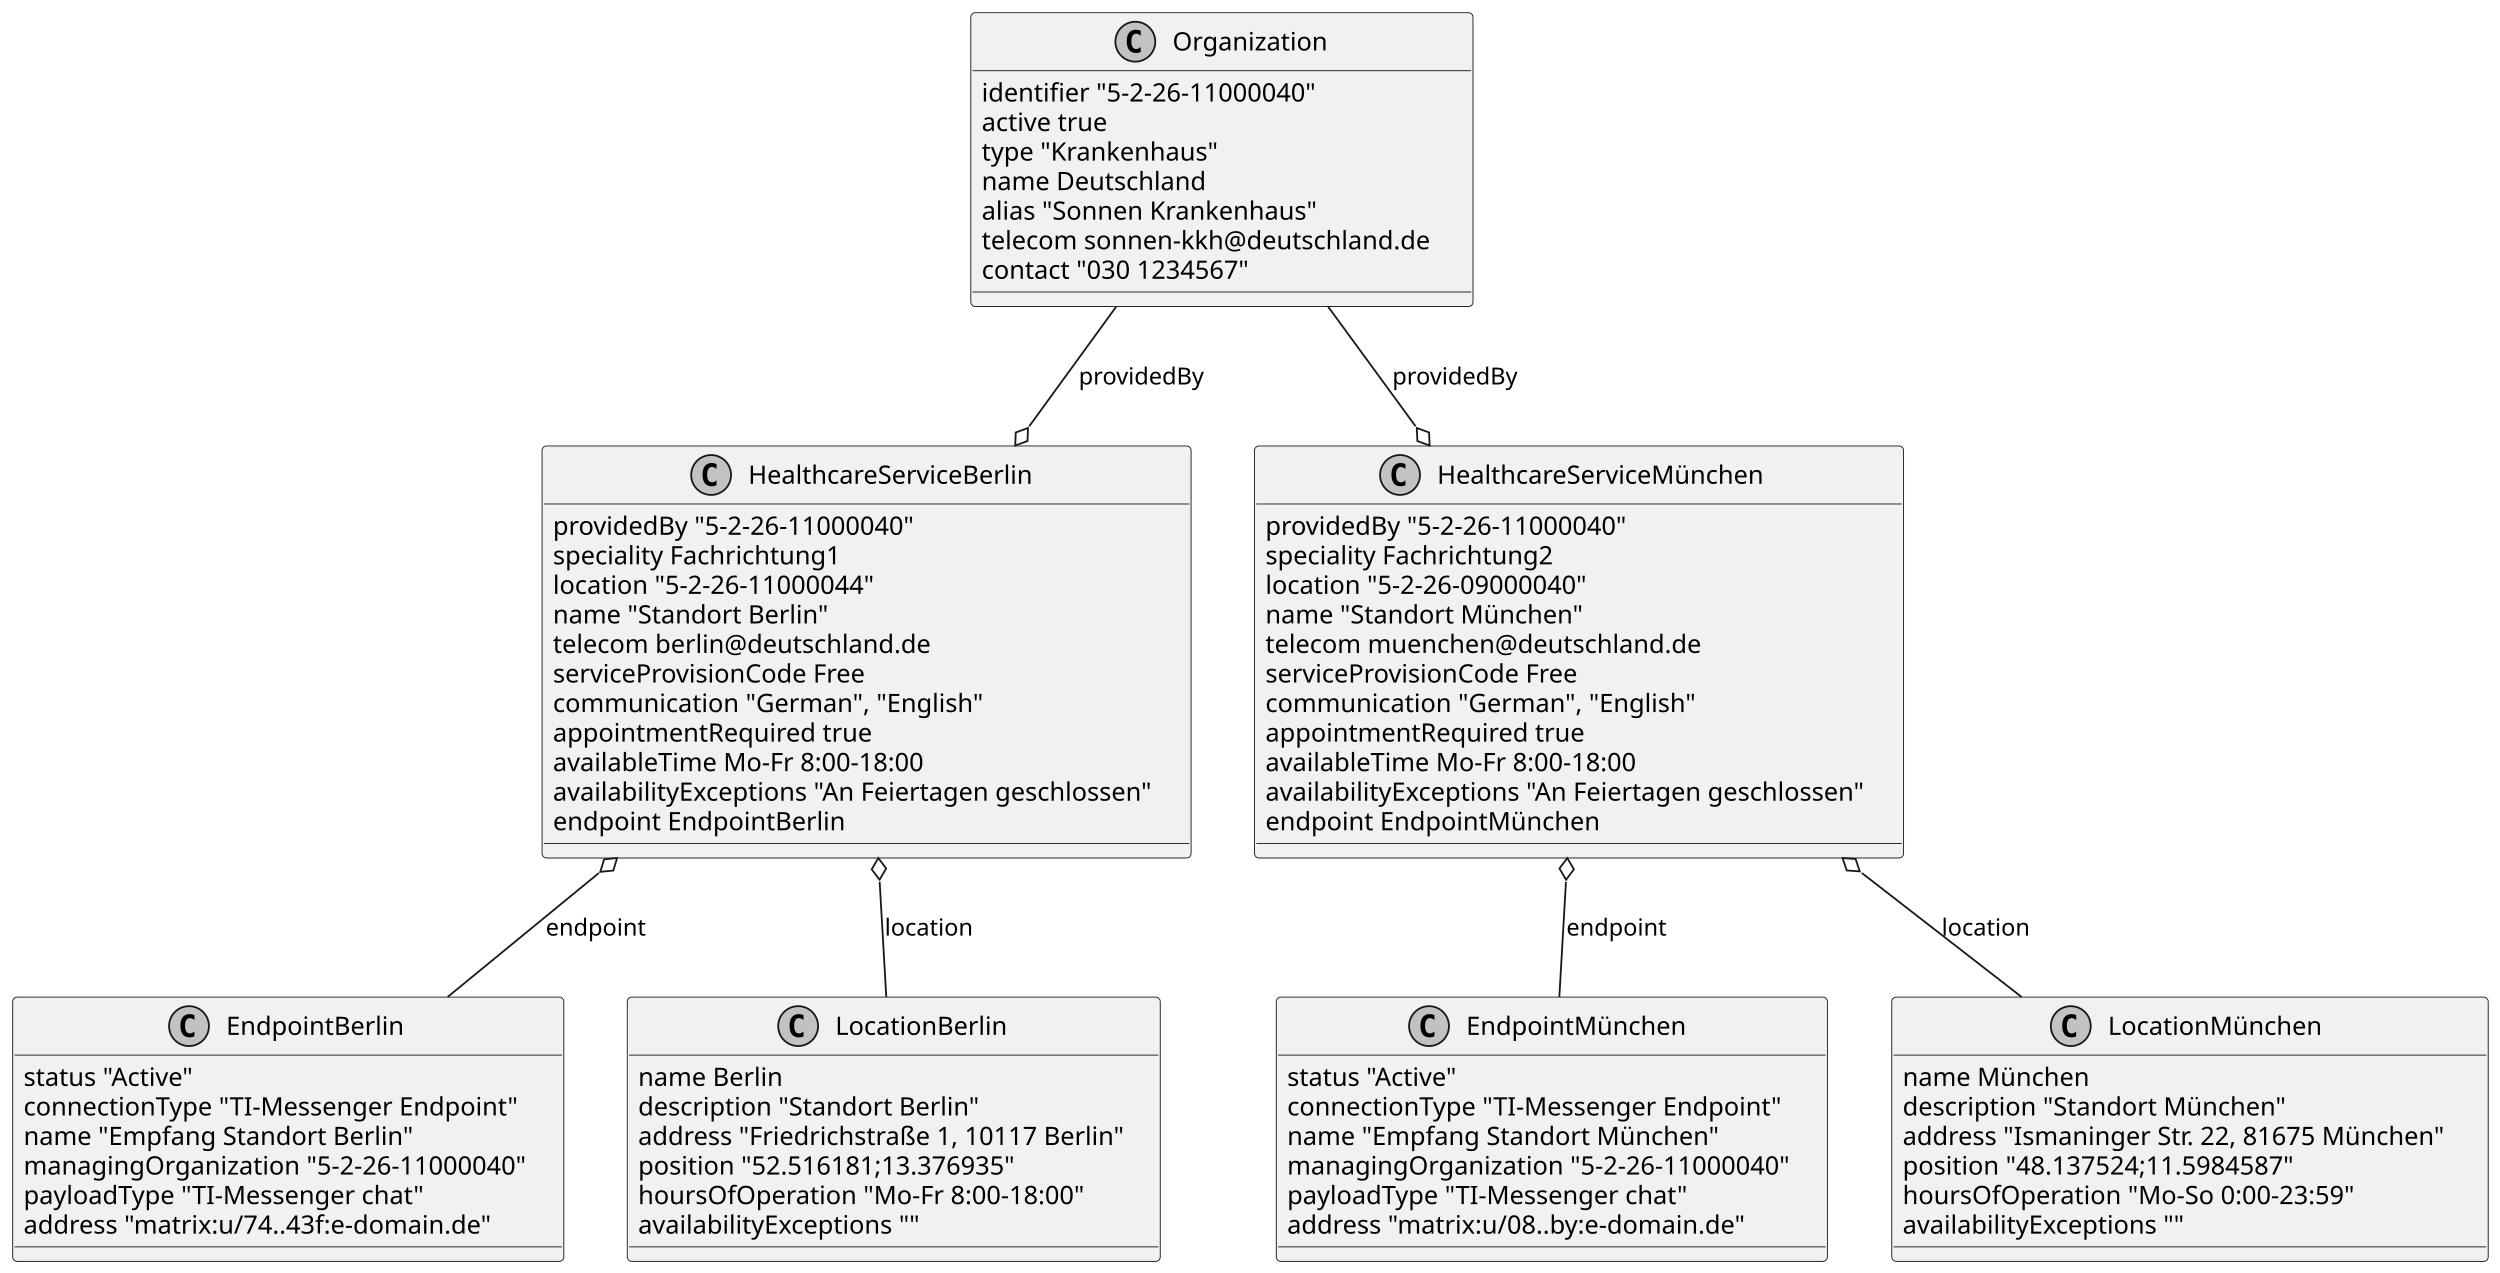
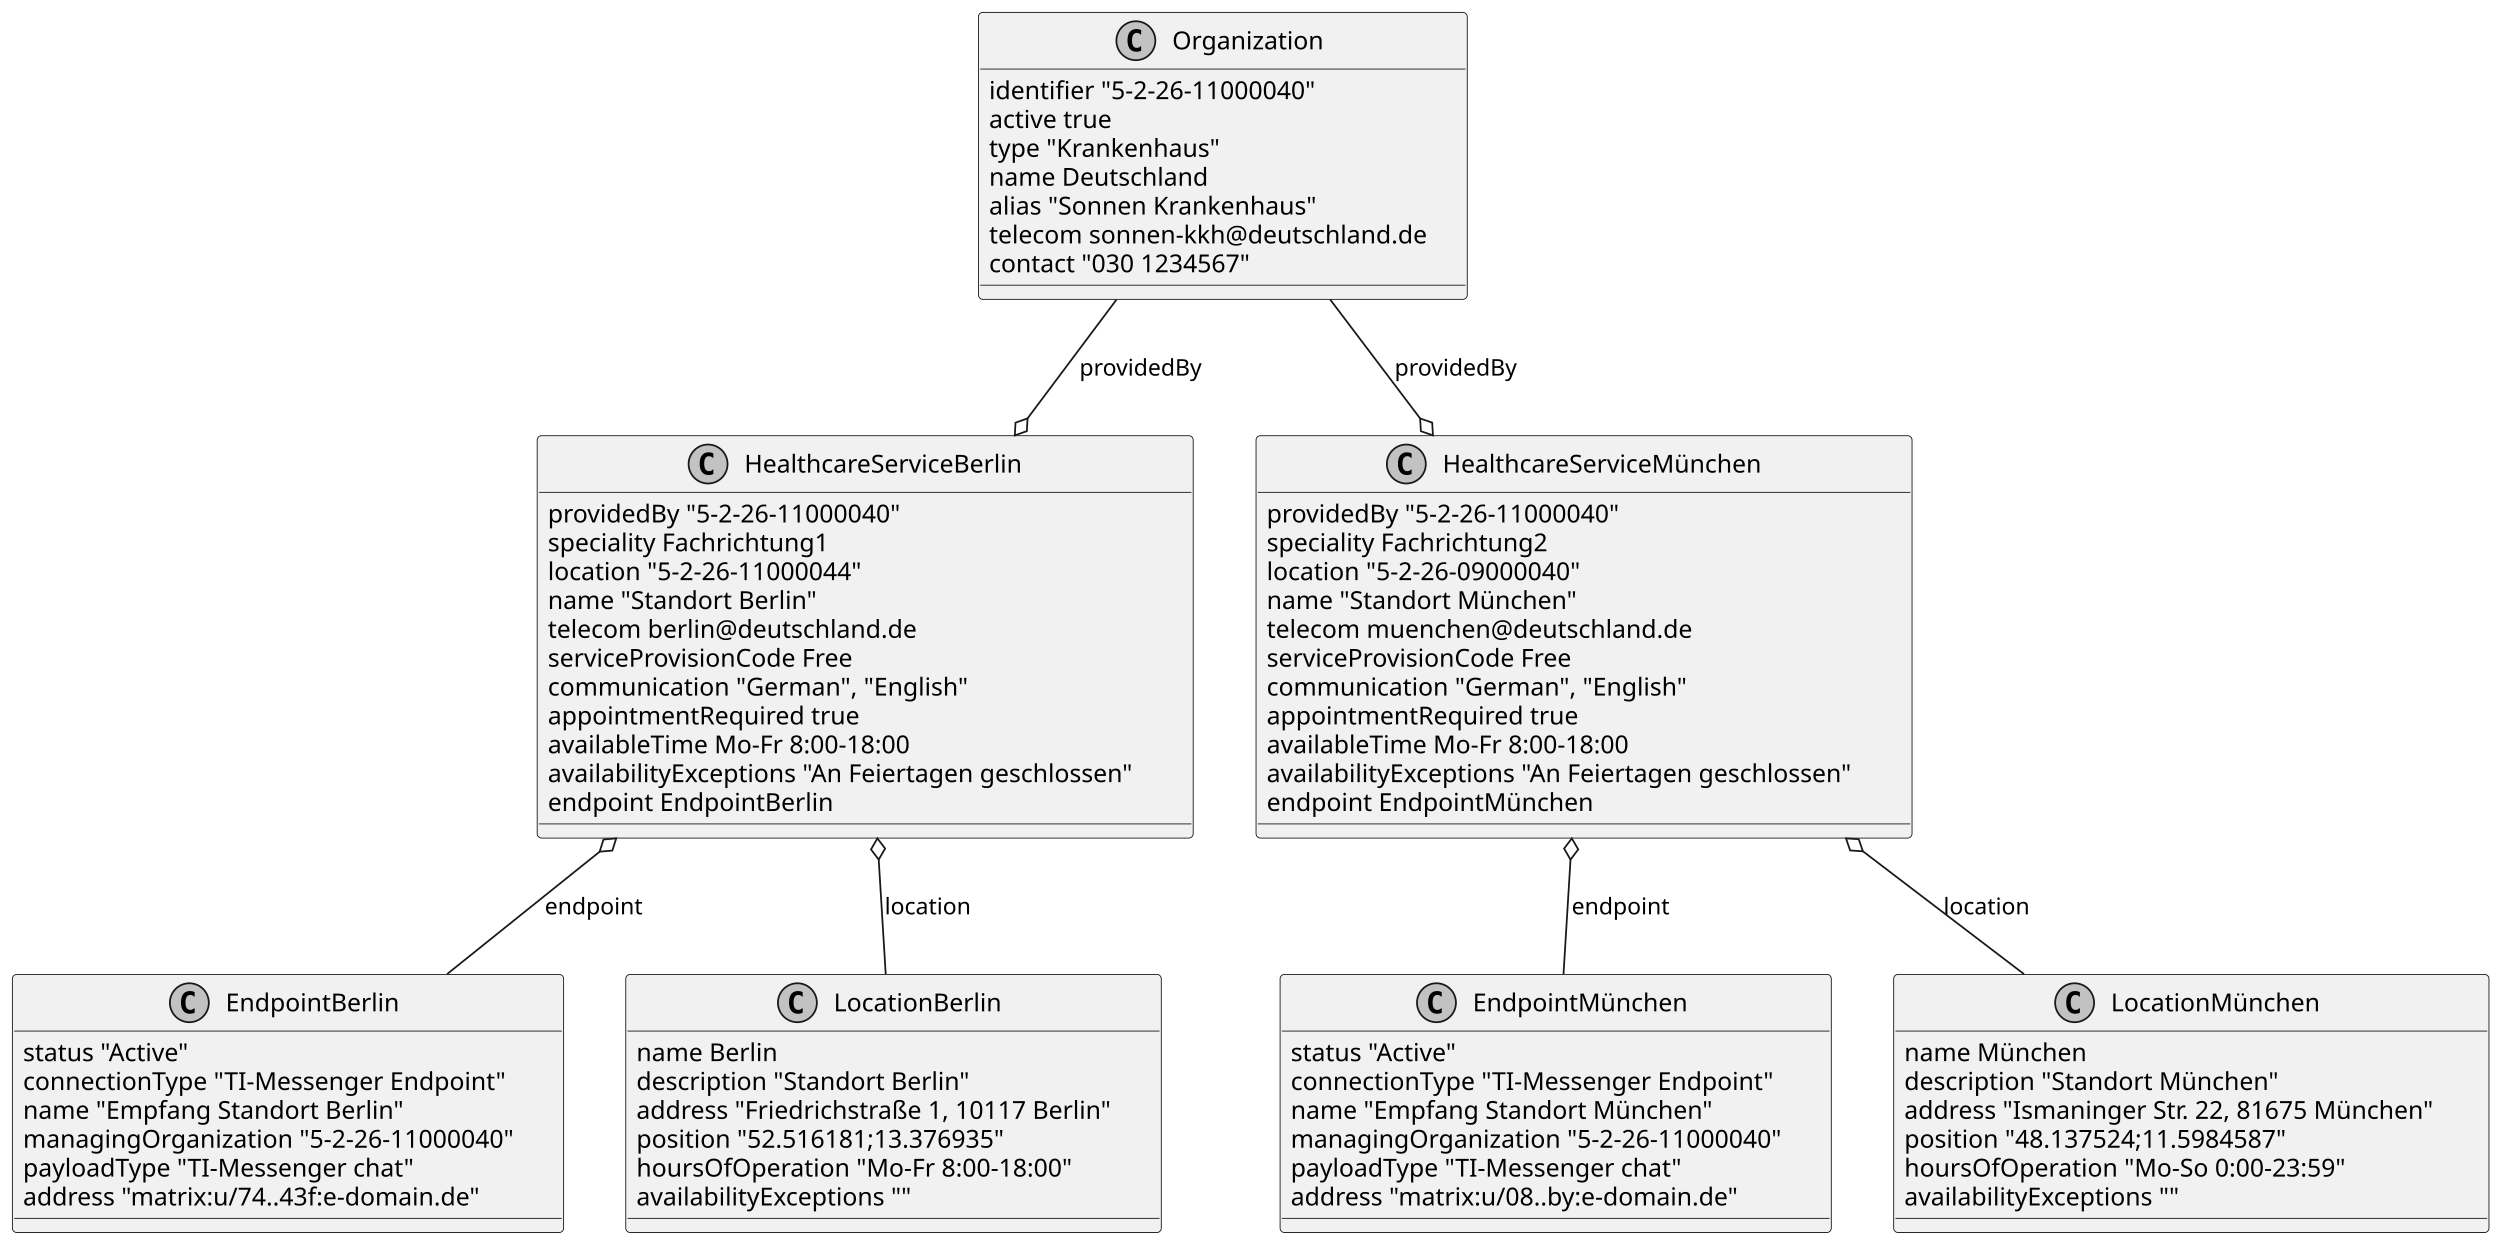
- <svg xmlns="http://www.w3.org/2000/svg" contentStyleType="text/css" height="702px" preserveAspectRatio="none" style="width:1379px;height:702px;background:#FFFFFF;" version="1.1" viewBox="0 0 1379 702" width="1379px" zoomAndPan="magnify">
+ <svg xmlns="http://www.w3.org/2000/svg" contentStyleType="text/css" height="703px" preserveAspectRatio="none" style="width:1412px;height:703px;background:#FFFFFF;" version="1.1" viewBox="0 0 1412 703" width="1412px" zoomAndPan="magnify">
  <defs />
  <g>
    <g id="elem_HealthcareServiceBerlin">
-       <rect codeLine="2" fill="#F1F1F1" height="227.266" id="HealthcareServiceBerlin" rx="2.5" ry="2.5" style="stroke:#181818;stroke-width:0.5;" width="358" x="299" y="246" />
-       <ellipse cx="392.25" cy="262" fill="#C2C2C2" rx="11" ry="11" style="stroke:#181818;stroke-width:1.0;" />
-       <path d="M395.219,267.641 Q394.641,267.938 394,268.078 Q393.359,268.234 392.656,268.234 Q390.156,268.234 388.828,266.594 Q387.516,264.938 387.516,261.812 Q387.516,258.688 388.828,257.031 Q390.156,255.375 392.656,255.375 Q393.359,255.375 394,255.531 Q394.656,255.688 395.219,255.984 L395.219,258.703 Q394.594,258.125 394,257.859 Q393.406,257.578 392.781,257.578 Q391.438,257.578 390.75,258.656 Q390.062,259.719 390.062,261.812 Q390.062,263.906 390.75,264.984 Q391.438,266.047 392.781,266.047 Q393.406,266.047 394,265.781 Q394.594,265.5 395.219,264.922 L395.219,267.641 Z " fill="#000000" />
-       <text fill="#000000" font-family="sans-serif" font-size="14" lengthAdjust="spacing" textLength="163" x="412.75" y="266.847">HealthcareServiceBerlin</text>
-       <line style="stroke:#181818;stroke-width:0.5;" x1="300" x2="656" y1="278" y2="278" />
-       <text fill="#000000" font-family="sans-serif" font-size="14" lengthAdjust="spacing" textLength="214" x="305" y="294.995">providedBy "5-2-26-11000040"</text>
-       <text fill="#000000" font-family="sans-serif" font-size="14" lengthAdjust="spacing" textLength="166" x="305" y="311.292">speciality Fachrichtung1</text>
-       <text fill="#000000" font-family="sans-serif" font-size="14" lengthAdjust="spacing" textLength="191" x="305" y="327.589">location "5-2-26-11000044"</text>
-       <text fill="#000000" font-family="sans-serif" font-size="14" lengthAdjust="spacing" textLength="155" x="305" y="343.886">name "Standort Berlin"</text>
-       <text fill="#000000" font-family="sans-serif" font-size="14" lengthAdjust="spacing" textLength="220" x="305" y="360.183">telecom berlin@deutschland.de</text>
-       <text fill="#000000" font-family="sans-serif" font-size="14" lengthAdjust="spacing" textLength="183" x="305" y="376.479">serviceProvisionCode Free</text>
-       <text fill="#000000" font-family="sans-serif" font-size="14" lengthAdjust="spacing" textLength="243" x="305" y="392.776">communication "German", "English"</text>
-       <text fill="#000000" font-family="sans-serif" font-size="14" lengthAdjust="spacing" textLength="183" x="305" y="409.073">appointmentRequired true</text>
-       <text fill="#000000" font-family="sans-serif" font-size="14" lengthAdjust="spacing" textLength="217" x="305" y="425.37">availableTime Mo-Fr 8:00-18:00</text>
-       <text fill="#000000" font-family="sans-serif" font-size="14" lengthAdjust="spacing" textLength="346" x="305" y="441.667">availabilityExceptions "An Feiertagen geschlossen"</text>
-       <text fill="#000000" font-family="sans-serif" font-size="14" lengthAdjust="spacing" textLength="167" x="305" y="457.964">endpoint EndpointBerlin</text>
-       <line style="stroke:#181818;stroke-width:0.5;" x1="300" x2="656" y1="465.266" y2="465.266" />
+       <rect codeLine="2" fill="#F1F1F1" height="227.266" id="HealthcareServiceBerlin" rx="2.5" ry="2.5" style="stroke:#181818;stroke-width:0.5;" width="370.511" x="303.41" y="246.08" />
+       <ellipse cx="399.923" cy="262.08" fill="#C2C2C2" rx="11" ry="11" style="stroke:#181818;stroke-width:1.0;" />
+       <path d="M402.892,267.721 Q402.314,268.017 401.673,268.158 Q401.033,268.314 400.329,268.314 Q397.829,268.314 396.501,266.674 Q395.189,265.017 395.189,261.892 Q395.189,258.767 396.501,257.111 Q397.829,255.455 400.329,255.455 Q401.033,255.455 401.673,255.611 Q402.329,255.768 402.892,256.064 L402.892,258.783 Q402.267,258.205 401.673,257.939 Q401.079,257.658 400.454,257.658 Q399.111,257.658 398.423,258.736 Q397.736,259.799 397.736,261.892 Q397.736,263.986 398.423,265.064 Q399.111,266.127 400.454,266.127 Q401.079,266.127 401.673,265.861 Q402.267,265.58 402.892,265.002 L402.892,267.721 Z " fill="#000000" />
+       <text fill="#000000" font-family="sans-serif" font-size="14" lengthAdjust="spacing" textLength="168.984" x="420.423" y="266.927">HealthcareServiceBerlin</text>
+       <line style="stroke:#181818;stroke-width:0.5;" x1="304.41" x2="672.921" y1="278.08" y2="278.08" />
+       <text fill="#000000" font-family="sans-serif" font-size="14" lengthAdjust="spacing" textLength="219.03" x="309.41" y="295.075">providedBy "5-2-26-11000040"</text>
+       <text fill="#000000" font-family="sans-serif" font-size="14" lengthAdjust="spacing" textLength="171.411" x="309.41" y="311.372">speciality Fachrichtung1</text>
+       <text fill="#000000" font-family="sans-serif" font-size="14" lengthAdjust="spacing" textLength="194.92" x="309.41" y="327.669">location "5-2-26-11000044"</text>
+       <text fill="#000000" font-family="sans-serif" font-size="14" lengthAdjust="spacing" textLength="162.634" x="309.41" y="343.966">name "Standort Berlin"</text>
+       <text fill="#000000" font-family="sans-serif" font-size="14" lengthAdjust="spacing" textLength="222.769" x="309.41" y="360.263">telecom berlin@deutschland.de</text>
+       <text fill="#000000" font-family="sans-serif" font-size="14" lengthAdjust="spacing" textLength="185.035" x="309.41" y="376.56">serviceProvisionCode Free</text>
+       <text fill="#000000" font-family="sans-serif" font-size="14" lengthAdjust="spacing" textLength="254.235" x="309.41" y="392.856">communication "German", "English"</text>
+       <text fill="#000000" font-family="sans-serif" font-size="14" lengthAdjust="spacing" textLength="186.211" x="309.41" y="409.153">appointmentRequired true</text>
+       <text fill="#000000" font-family="sans-serif" font-size="14" lengthAdjust="spacing" textLength="223.125" x="309.41" y="425.45">availableTime Mo-Fr 8:00-18:00</text>
+       <text fill="#000000" font-family="sans-serif" font-size="14" lengthAdjust="spacing" textLength="358.511" x="309.41" y="441.747">availabilityExceptions "An Feiertagen geschlossen"</text>
+       <text fill="#000000" font-family="sans-serif" font-size="14" lengthAdjust="spacing" textLength="169.463" x="309.41" y="458.044">endpoint EndpointBerlin</text>
+       <line style="stroke:#181818;stroke-width:0.5;" x1="304.41" x2="672.921" y1="465.346" y2="465.346" />
    </g>
    <g id="elem_HealthcareServiceMünchen">
-       <rect codeLine="15" fill="#F1F1F1" height="227.266" id="HealthcareServiceMünchen" rx="2.5" ry="2.5" style="stroke:#181818;stroke-width:0.5;" width="358" x="692" y="246" />
-       <ellipse cx="772.25" cy="262" fill="#C2C2C2" rx="11" ry="11" style="stroke:#181818;stroke-width:1.0;" />
-       <path d="M775.219,267.641 Q774.641,267.938 774,268.078 Q773.359,268.234 772.656,268.234 Q770.156,268.234 768.828,266.594 Q767.516,264.938 767.516,261.812 Q767.516,258.688 768.828,257.031 Q770.156,255.375 772.656,255.375 Q773.359,255.375 774,255.531 Q774.656,255.688 775.219,255.984 L775.219,258.703 Q774.594,258.125 774,257.859 Q773.406,257.578 772.781,257.578 Q771.438,257.578 770.75,258.656 Q770.062,259.719 770.062,261.812 Q770.062,263.906 770.75,264.984 Q771.438,266.047 772.781,266.047 Q773.406,266.047 774,265.781 Q774.594,265.5 775.219,264.922 L775.219,267.641 Z " fill="#000000" />
-       <text fill="#000000" font-family="sans-serif" font-size="14" lengthAdjust="spacing" textLength="189" x="792.75" y="266.847">HealthcareServiceMünchen</text>
-       <line style="stroke:#181818;stroke-width:0.5;" x1="693" x2="1049" y1="278" y2="278" />
-       <text fill="#000000" font-family="sans-serif" font-size="14" lengthAdjust="spacing" textLength="214" x="698" y="294.995">providedBy "5-2-26-11000040"</text>
-       <text fill="#000000" font-family="sans-serif" font-size="14" lengthAdjust="spacing" textLength="166" x="698" y="311.292">speciality Fachrichtung2</text>
-       <text fill="#000000" font-family="sans-serif" font-size="14" lengthAdjust="spacing" textLength="191" x="698" y="327.589">location "5-2-26-09000040"</text>
-       <text fill="#000000" font-family="sans-serif" font-size="14" lengthAdjust="spacing" textLength="181" x="698" y="343.886">name "Standort München"</text>
-       <text fill="#000000" font-family="sans-serif" font-size="14" lengthAdjust="spacing" textLength="257" x="698" y="360.183">telecom muenchen@deutschland.de</text>
-       <text fill="#000000" font-family="sans-serif" font-size="14" lengthAdjust="spacing" textLength="183" x="698" y="376.479">serviceProvisionCode Free</text>
-       <text fill="#000000" font-family="sans-serif" font-size="14" lengthAdjust="spacing" textLength="243" x="698" y="392.776">communication "German", "English"</text>
-       <text fill="#000000" font-family="sans-serif" font-size="14" lengthAdjust="spacing" textLength="183" x="698" y="409.073">appointmentRequired true</text>
-       <text fill="#000000" font-family="sans-serif" font-size="14" lengthAdjust="spacing" textLength="217" x="698" y="425.37">availableTime Mo-Fr 8:00-18:00</text>
-       <text fill="#000000" font-family="sans-serif" font-size="14" lengthAdjust="spacing" textLength="346" x="698" y="441.667">availabilityExceptions "An Feiertagen geschlossen"</text>
-       <text fill="#000000" font-family="sans-serif" font-size="14" lengthAdjust="spacing" textLength="193" x="698" y="457.964">endpoint EndpointMünchen</text>
-       <line style="stroke:#181818;stroke-width:0.5;" x1="693" x2="1049" y1="465.266" y2="465.266" />
+       <rect codeLine="15" fill="#F1F1F1" height="227.266" id="HealthcareServiceMünchen" rx="2.5" ry="2.5" style="stroke:#181818;stroke-width:0.5;" width="370.511" x="709.41" y="246.08" />
+       <ellipse cx="794.295" cy="262.08" fill="#C2C2C2" rx="11" ry="11" style="stroke:#181818;stroke-width:1.0;" />
+       <path d="M797.264,267.721 Q796.686,268.017 796.045,268.158 Q795.405,268.314 794.702,268.314 Q792.202,268.314 790.873,266.674 Q789.561,265.017 789.561,261.892 Q789.561,258.767 790.873,257.111 Q792.202,255.455 794.702,255.455 Q795.405,255.455 796.045,255.611 Q796.702,255.768 797.264,256.064 L797.264,258.783 Q796.639,258.205 796.045,257.939 Q795.452,257.658 794.827,257.658 Q793.483,257.658 792.795,258.736 Q792.108,259.799 792.108,261.892 Q792.108,263.986 792.795,265.064 Q793.483,266.127 794.827,266.127 Q795.452,266.127 796.045,265.861 Q796.639,265.58 797.264,265.002 L797.264,267.721 Z " fill="#000000" />
+       <text fill="#000000" font-family="sans-serif" font-size="14" lengthAdjust="spacing" textLength="192.24" x="814.795" y="266.927">HealthcareServiceMünchen</text>
+       <line style="stroke:#181818;stroke-width:0.5;" x1="710.41" x2="1078.921" y1="278.08" y2="278.08" />
+       <text fill="#000000" font-family="sans-serif" font-size="14" lengthAdjust="spacing" textLength="219.03" x="715.41" y="295.075">providedBy "5-2-26-11000040"</text>
+       <text fill="#000000" font-family="sans-serif" font-size="14" lengthAdjust="spacing" textLength="171.411" x="715.41" y="311.372">speciality Fachrichtung2</text>
+       <text fill="#000000" font-family="sans-serif" font-size="14" lengthAdjust="spacing" textLength="194.92" x="715.41" y="327.669">location "5-2-26-09000040"</text>
+       <text fill="#000000" font-family="sans-serif" font-size="14" lengthAdjust="spacing" textLength="185.89" x="715.41" y="343.966">name "Standort München"</text>
+       <text fill="#000000" font-family="sans-serif" font-size="14" lengthAdjust="spacing" textLength="256.915" x="715.41" y="360.263">telecom muenchen@deutschland.de</text>
+       <text fill="#000000" font-family="sans-serif" font-size="14" lengthAdjust="spacing" textLength="185.035" x="715.41" y="376.56">serviceProvisionCode Free</text>
+       <text fill="#000000" font-family="sans-serif" font-size="14" lengthAdjust="spacing" textLength="254.235" x="715.41" y="392.856">communication "German", "English"</text>
+       <text fill="#000000" font-family="sans-serif" font-size="14" lengthAdjust="spacing" textLength="186.211" x="715.41" y="409.153">appointmentRequired true</text>
+       <text fill="#000000" font-family="sans-serif" font-size="14" lengthAdjust="spacing" textLength="223.125" x="715.41" y="425.45">availableTime Mo-Fr 8:00-18:00</text>
+       <text fill="#000000" font-family="sans-serif" font-size="14" lengthAdjust="spacing" textLength="358.511" x="715.41" y="441.747">availabilityExceptions "An Feiertagen geschlossen"</text>
+       <text fill="#000000" font-family="sans-serif" font-size="14" lengthAdjust="spacing" textLength="192.719" x="715.41" y="458.044">endpoint EndpointMünchen</text>
+       <line style="stroke:#181818;stroke-width:0.5;" x1="710.41" x2="1078.921" y1="465.346" y2="465.346" />
    </g>
    <g id="elem_EndpointBerlin">
-       <rect codeLine="28" fill="#F1F1F1" height="145.781" id="EndpointBerlin" rx="2.5" ry="2.5" style="stroke:#181818;stroke-width:0.5;" width="304" x="7" y="550" />
-       <ellipse cx="104.25" cy="566" fill="#C2C2C2" rx="11" ry="11" style="stroke:#181818;stroke-width:1.0;" />
-       <path d="M107.219,571.641 Q106.641,571.938 106,572.078 Q105.359,572.234 104.656,572.234 Q102.156,572.234 100.828,570.594 Q99.516,568.938 99.516,565.812 Q99.516,562.688 100.828,561.031 Q102.156,559.375 104.656,559.375 Q105.359,559.375 106,559.531 Q106.656,559.688 107.219,559.984 L107.219,562.703 Q106.594,562.125 106,561.859 Q105.406,561.578 104.781,561.578 Q103.438,561.578 102.75,562.656 Q102.062,563.719 102.062,565.812 Q102.062,567.906 102.75,568.984 Q103.438,570.047 104.781,570.047 Q105.406,570.047 106,569.781 Q106.594,569.5 107.219,568.922 L107.219,571.641 Z " fill="#000000" />
-       <text fill="#000000" font-family="sans-serif" font-size="14" lengthAdjust="spacing" textLength="101" x="124.75" y="570.847">EndpointBerlin</text>
-       <line style="stroke:#181818;stroke-width:0.5;" x1="8" x2="310" y1="582" y2="582" />
-       <text fill="#000000" font-family="sans-serif" font-size="14" lengthAdjust="spacing" textLength="98" x="13" y="598.995">status "Active"</text>
-       <text fill="#000000" font-family="sans-serif" font-size="14" lengthAdjust="spacing" textLength="287" x="13" y="615.292">connectionType "TI-Messenger Endpoint"</text>
-       <text fill="#000000" font-family="sans-serif" font-size="14" lengthAdjust="spacing" textLength="220" x="13" y="631.589">name "Empfang Standort Berlin"</text>
-       <text fill="#000000" font-family="sans-serif" font-size="14" lengthAdjust="spacing" textLength="292" x="13" y="647.886">managingOrganization "5-2-26-11000040"</text>
-       <text fill="#000000" font-family="sans-serif" font-size="14" lengthAdjust="spacing" textLength="230" x="13" y="664.183">payloadType "TI-Messenger chat"</text>
-       <text fill="#000000" font-family="sans-serif" font-size="14" lengthAdjust="spacing" textLength="270" x="13" y="680.48">address "matrix:u/74..43f:e-domain.de"</text>
-       <line style="stroke:#181818;stroke-width:0.5;" x1="8" x2="310" y1="687.781" y2="687.781" />
+       <rect codeLine="28" fill="#F1F1F1" height="145.781" id="EndpointBerlin" rx="2.5" ry="2.5" style="stroke:#181818;stroke-width:0.5;" width="311.325" x="7" y="550.35" />
+       <ellipse cx="106.945" cy="566.35" fill="#C2C2C2" rx="11" ry="11" style="stroke:#181818;stroke-width:1.0;" />
+       <path d="M109.914,571.991 Q109.335,572.288 108.695,572.428 Q108.054,572.584 107.351,572.584 Q104.851,572.584 103.523,570.944 Q102.21,569.288 102.21,566.163 Q102.21,563.038 103.523,561.381 Q104.851,559.725 107.351,559.725 Q108.054,559.725 108.695,559.881 Q109.351,560.038 109.914,560.334 L109.914,563.053 Q109.289,562.475 108.695,562.209 Q108.101,561.928 107.476,561.928 Q106.132,561.928 105.445,563.006 Q104.757,564.069 104.757,566.163 Q104.757,568.256 105.445,569.334 Q106.132,570.397 107.476,570.397 Q108.101,570.397 108.695,570.131 Q109.289,569.85 109.914,569.272 L109.914,571.991 Z " fill="#000000" />
+       <text fill="#000000" font-family="sans-serif" font-size="14" lengthAdjust="spacing" textLength="102.936" x="127.445" y="571.197">EndpointBerlin</text>
+       <line style="stroke:#181818;stroke-width:0.5;" x1="8" x2="317.325" y1="582.35" y2="582.35" />
+       <text fill="#000000" font-family="sans-serif" font-size="14" lengthAdjust="spacing" textLength="103.899" x="13" y="599.345">status "Active"</text>
+       <text fill="#000000" font-family="sans-serif" font-size="14" lengthAdjust="spacing" textLength="289.317" x="13" y="615.642">connectionType "TI-Messenger Endpoint"</text>
+       <text fill="#000000" font-family="sans-serif" font-size="14" lengthAdjust="spacing" textLength="229.722" x="13" y="631.939">name "Empfang Standort Berlin"</text>
+       <text fill="#000000" font-family="sans-serif" font-size="14" lengthAdjust="spacing" textLength="299.325" x="13" y="648.236">managingOrganization "5-2-26-11000040"</text>
+       <text fill="#000000" font-family="sans-serif" font-size="14" lengthAdjust="spacing" textLength="236.182" x="13" y="664.533">payloadType "TI-Messenger chat"</text>
+       <text fill="#000000" font-family="sans-serif" font-size="14" lengthAdjust="spacing" textLength="278.804" x="13" y="680.83">address "matrix:u/74..43f:e-domain.de"</text>
+       <line style="stroke:#181818;stroke-width:0.5;" x1="8" x2="317.325" y1="688.131" y2="688.131" />
    </g>
    <g id="elem_EndpointMünchen">
-       <rect codeLine="36" fill="#F1F1F1" height="145.781" id="EndpointMünchen" rx="2.5" ry="2.5" style="stroke:#181818;stroke-width:0.5;" width="304" x="704" y="550" />
-       <ellipse cx="788.25" cy="566" fill="#C2C2C2" rx="11" ry="11" style="stroke:#181818;stroke-width:1.0;" />
-       <path d="M791.219,571.641 Q790.641,571.938 790,572.078 Q789.359,572.234 788.656,572.234 Q786.156,572.234 784.828,570.594 Q783.516,568.938 783.516,565.812 Q783.516,562.688 784.828,561.031 Q786.156,559.375 788.656,559.375 Q789.359,559.375 790,559.531 Q790.656,559.688 791.219,559.984 L791.219,562.703 Q790.594,562.125 790,561.859 Q789.406,561.578 788.781,561.578 Q787.438,561.578 786.75,562.656 Q786.062,563.719 786.062,565.812 Q786.062,567.906 786.75,568.984 Q787.438,570.047 788.781,570.047 Q789.406,570.047 790,569.781 Q790.594,569.5 791.219,568.922 L791.219,571.641 Z " fill="#000000" />
-       <text fill="#000000" font-family="sans-serif" font-size="14" lengthAdjust="spacing" textLength="127" x="808.75" y="570.847">EndpointMünchen</text>
-       <line style="stroke:#181818;stroke-width:0.5;" x1="705" x2="1007" y1="582" y2="582" />
-       <text fill="#000000" font-family="sans-serif" font-size="14" lengthAdjust="spacing" textLength="98" x="710" y="598.995">status "Active"</text>
-       <text fill="#000000" font-family="sans-serif" font-size="14" lengthAdjust="spacing" textLength="287" x="710" y="615.292">connectionType "TI-Messenger Endpoint"</text>
-       <text fill="#000000" font-family="sans-serif" font-size="14" lengthAdjust="spacing" textLength="246" x="710" y="631.589">name "Empfang Standort München"</text>
-       <text fill="#000000" font-family="sans-serif" font-size="14" lengthAdjust="spacing" textLength="292" x="710" y="647.886">managingOrganization "5-2-26-11000040"</text>
-       <text fill="#000000" font-family="sans-serif" font-size="14" lengthAdjust="spacing" textLength="230" x="710" y="664.183">payloadType "TI-Messenger chat"</text>
-       <text fill="#000000" font-family="sans-serif" font-size="14" lengthAdjust="spacing" textLength="264" x="710" y="680.48">address "matrix:u/08..by:e-domain.de"</text>
-       <line style="stroke:#181818;stroke-width:0.5;" x1="705" x2="1007" y1="687.781" y2="687.781" />
+       <rect codeLine="36" fill="#F1F1F1" height="145.781" id="EndpointMünchen" rx="2.5" ry="2.5" style="stroke:#181818;stroke-width:0.5;" width="311.325" x="723" y="550.35" />
+       <ellipse cx="811.317" cy="566.35" fill="#C2C2C2" rx="11" ry="11" style="stroke:#181818;stroke-width:1.0;" />
+       <path d="M814.286,571.991 Q813.707,572.288 813.067,572.428 Q812.426,572.584 811.723,572.584 Q809.223,572.584 807.895,570.944 Q806.582,569.288 806.582,566.163 Q806.582,563.038 807.895,561.381 Q809.223,559.725 811.723,559.725 Q812.426,559.725 813.067,559.881 Q813.723,560.038 814.286,560.334 L814.286,563.053 Q813.661,562.475 813.067,562.209 Q812.473,561.928 811.848,561.928 Q810.504,561.928 809.817,563.006 Q809.129,564.069 809.129,566.163 Q809.129,568.256 809.817,569.334 Q810.504,570.397 811.848,570.397 Q812.473,570.397 813.067,570.131 Q813.661,569.85 814.286,569.272 L814.286,571.991 Z " fill="#000000" />
+       <text fill="#000000" font-family="sans-serif" font-size="14" lengthAdjust="spacing" textLength="126.191" x="831.817" y="571.197">EndpointMünchen</text>
+       <line style="stroke:#181818;stroke-width:0.5;" x1="724" x2="1033.325" y1="582.35" y2="582.35" />
+       <text fill="#000000" font-family="sans-serif" font-size="14" lengthAdjust="spacing" textLength="103.899" x="729" y="599.345">status "Active"</text>
+       <text fill="#000000" font-family="sans-serif" font-size="14" lengthAdjust="spacing" textLength="289.317" x="729" y="615.642">connectionType "TI-Messenger Endpoint"</text>
+       <text fill="#000000" font-family="sans-serif" font-size="14" lengthAdjust="spacing" textLength="252.977" x="729" y="631.939">name "Empfang Standort München"</text>
+       <text fill="#000000" font-family="sans-serif" font-size="14" lengthAdjust="spacing" textLength="299.325" x="729" y="648.236">managingOrganization "5-2-26-11000040"</text>
+       <text fill="#000000" font-family="sans-serif" font-size="14" lengthAdjust="spacing" textLength="236.182" x="729" y="664.533">payloadType "TI-Messenger chat"</text>
+       <text fill="#000000" font-family="sans-serif" font-size="14" lengthAdjust="spacing" textLength="273.232" x="729" y="680.83">address "matrix:u/08..by:e-domain.de"</text>
+       <line style="stroke:#181818;stroke-width:0.5;" x1="724" x2="1033.325" y1="688.131" y2="688.131" />
    </g>
    <g id="elem_LocationBerlin">
-       <rect codeLine="44" fill="#F1F1F1" height="145.781" id="LocationBerlin" rx="2.5" ry="2.5" style="stroke:#181818;stroke-width:0.5;" width="294" x="346" y="550" />
-       <ellipse cx="440.25" cy="566" fill="#C2C2C2" rx="11" ry="11" style="stroke:#181818;stroke-width:1.0;" />
-       <path d="M443.219,571.641 Q442.641,571.938 442,572.078 Q441.359,572.234 440.656,572.234 Q438.156,572.234 436.828,570.594 Q435.516,568.938 435.516,565.812 Q435.516,562.688 436.828,561.031 Q438.156,559.375 440.656,559.375 Q441.359,559.375 442,559.531 Q442.656,559.688 443.219,559.984 L443.219,562.703 Q442.594,562.125 442,561.859 Q441.406,561.578 440.781,561.578 Q439.438,561.578 438.75,562.656 Q438.062,563.719 438.062,565.812 Q438.062,567.906 438.75,568.984 Q439.438,570.047 440.781,570.047 Q441.406,570.047 442,569.781 Q442.594,569.5 443.219,568.922 L443.219,571.641 Z " fill="#000000" />
-       <text fill="#000000" font-family="sans-serif" font-size="14" lengthAdjust="spacing" textLength="97" x="460.75" y="570.847">LocationBerlin</text>
-       <line style="stroke:#181818;stroke-width:0.5;" x1="347" x2="639" y1="582" y2="582" />
-       <text fill="#000000" font-family="sans-serif" font-size="14" lengthAdjust="spacing" textLength="82" x="352" y="598.995">name Berlin</text>
-       <text fill="#000000" font-family="sans-serif" font-size="14" lengthAdjust="spacing" textLength="193" x="352" y="615.292">description "Standort Berlin"</text>
-       <text fill="#000000" font-family="sans-serif" font-size="14" lengthAdjust="spacing" textLength="282" x="352" y="631.589">address "Friedrichstraße 1, 10117 Berlin"</text>
-       <text fill="#000000" font-family="sans-serif" font-size="14" lengthAdjust="spacing" textLength="226" x="352" y="647.886">position "52.516181;13.376935"</text>
-       <text fill="#000000" font-family="sans-serif" font-size="14" lengthAdjust="spacing" textLength="258" x="352" y="664.183">hoursOfOperation "Mo-Fr 8:00-18:00"</text>
-       <text fill="#000000" font-family="sans-serif" font-size="14" lengthAdjust="spacing" textLength="157" x="352" y="680.48">availabilityExceptions ""</text>
-       <line style="stroke:#181818;stroke-width:0.5;" x1="347" x2="639" y1="687.781" y2="687.781" />
+       <rect codeLine="44" fill="#F1F1F1" height="145.781" id="LocationBerlin" rx="2.5" ry="2.5" style="stroke:#181818;stroke-width:0.5;" width="302.473" x="353.43" y="550.35" />
+       <ellipse cx="450.374" cy="566.35" fill="#C2C2C2" rx="11" ry="11" style="stroke:#181818;stroke-width:1.0;" />
+       <path d="M453.343,571.991 Q452.764,572.288 452.124,572.428 Q451.483,572.584 450.78,572.584 Q448.28,572.584 446.952,570.944 Q445.639,569.288 445.639,566.163 Q445.639,563.038 446.952,561.381 Q448.28,559.725 450.78,559.725 Q451.483,559.725 452.124,559.881 Q452.78,560.038 453.343,560.334 L453.343,563.053 Q452.718,562.475 452.124,562.209 Q451.53,561.928 450.905,561.928 Q449.561,561.928 448.874,563.006 Q448.186,564.069 448.186,566.163 Q448.186,568.256 448.874,569.334 Q449.561,570.397 450.905,570.397 Q451.53,570.397 452.124,570.131 Q452.718,569.85 453.343,569.272 L453.343,571.991 Z " fill="#000000" />
+       <text fill="#000000" font-family="sans-serif" font-size="14" lengthAdjust="spacing" textLength="100.085" x="470.874" y="571.197">LocationBerlin</text>
+       <line style="stroke:#181818;stroke-width:0.5;" x1="354.43" x2="654.903" y1="582.35" y2="582.35" />
+       <text fill="#000000" font-family="sans-serif" font-size="14" lengthAdjust="spacing" textLength="84.779" x="359.43" y="599.345">name Berlin</text>
+       <text fill="#000000" font-family="sans-serif" font-size="14" lengthAdjust="spacing" textLength="200.772" x="359.43" y="615.642">description "Standort Berlin"</text>
+       <text fill="#000000" font-family="sans-serif" font-size="14" lengthAdjust="spacing" textLength="290.473" x="359.43" y="631.939">address "Friedrichstraße 1, 10117 Berlin"</text>
+       <text fill="#000000" font-family="sans-serif" font-size="14" lengthAdjust="spacing" textLength="228.915" x="359.43" y="648.236">position "52.516181;13.376935"</text>
+       <text fill="#000000" font-family="sans-serif" font-size="14" lengthAdjust="spacing" textLength="263.102" x="359.43" y="664.533">hoursOfOperation "Mo-Fr 8:00-18:00"</text>
+       <text fill="#000000" font-family="sans-serif" font-size="14" lengthAdjust="spacing" textLength="169.9" x="359.43" y="680.83">availabilityExceptions ""</text>
+       <line style="stroke:#181818;stroke-width:0.5;" x1="354.43" x2="654.903" y1="688.131" y2="688.131" />
    </g>
    <g id="elem_LocationMünchen">
-       <rect codeLine="52" fill="#F1F1F1" height="145.781" id="LocationMünchen" rx="2.5" ry="2.5" style="stroke:#181818;stroke-width:0.5;" width="329" x="1043.5" y="550" />
-       <ellipse cx="1142.25" cy="566" fill="#C2C2C2" rx="11" ry="11" style="stroke:#181818;stroke-width:1.0;" />
-       <path d="M1145.219,571.641 Q1144.641,571.938 1144,572.078 Q1143.359,572.234 1142.656,572.234 Q1140.156,572.234 1138.828,570.594 Q1137.516,568.938 1137.516,565.812 Q1137.516,562.688 1138.828,561.031 Q1140.156,559.375 1142.656,559.375 Q1143.359,559.375 1144,559.531 Q1144.656,559.688 1145.219,559.984 L1145.219,562.703 Q1144.594,562.125 1144,561.859 Q1143.406,561.578 1142.781,561.578 Q1141.438,561.578 1140.75,562.656 Q1140.062,563.719 1140.062,565.812 Q1140.062,567.906 1140.75,568.984 Q1141.438,570.047 1142.781,570.047 Q1143.406,570.047 1144,569.781 Q1144.594,569.5 1145.219,568.922 L1145.219,571.641 Z " fill="#000000" />
-       <text fill="#000000" font-family="sans-serif" font-size="14" lengthAdjust="spacing" textLength="123" x="1162.75" y="570.847">LocationMünchen</text>
-       <line style="stroke:#181818;stroke-width:0.5;" x1="1044.5" x2="1371.5" y1="582" y2="582" />
-       <text fill="#000000" font-family="sans-serif" font-size="14" lengthAdjust="spacing" textLength="108" x="1049.5" y="598.995">name München</text>
-       <text fill="#000000" font-family="sans-serif" font-size="14" lengthAdjust="spacing" textLength="219" x="1049.5" y="615.292">description "Standort München"</text>
-       <text fill="#000000" font-family="sans-serif" font-size="14" lengthAdjust="spacing" textLength="317" x="1049.5" y="631.589">address "Ismaninger Str. 22, 81675 München"</text>
-       <text fill="#000000" font-family="sans-serif" font-size="14" lengthAdjust="spacing" textLength="235" x="1049.5" y="647.886">position "48.137524;11.5984587"</text>
-       <text fill="#000000" font-family="sans-serif" font-size="14" lengthAdjust="spacing" textLength="263" x="1049.5" y="664.183">hoursOfOperation "Mo-So 0:00-23:59"</text>
-       <text fill="#000000" font-family="sans-serif" font-size="14" lengthAdjust="spacing" textLength="157" x="1049.5" y="680.48">availabilityExceptions ""</text>
-       <line style="stroke:#181818;stroke-width:0.5;" x1="1044.5" x2="1371.5" y1="687.781" y2="687.781" />
+       <rect codeLine="52" fill="#F1F1F1" height="145.781" id="LocationMünchen" rx="2.5" ry="2.5" style="stroke:#181818;stroke-width:0.5;" width="336.235" x="1069.54" y="550.35" />
+       <ellipse cx="1171.737" cy="566.35" fill="#C2C2C2" rx="11" ry="11" style="stroke:#181818;stroke-width:1.0;" />
+       <path d="M1174.706,571.991 Q1174.128,572.288 1173.487,572.428 Q1172.847,572.584 1172.143,572.584 Q1169.643,572.584 1168.315,570.944 Q1167.003,569.288 1167.003,566.163 Q1167.003,563.038 1168.315,561.381 Q1169.643,559.725 1172.143,559.725 Q1172.847,559.725 1173.487,559.881 Q1174.143,560.038 1174.706,560.334 L1174.706,563.053 Q1174.081,562.475 1173.487,562.209 Q1172.893,561.928 1172.268,561.928 Q1170.925,561.928 1170.237,563.006 Q1169.55,564.069 1169.55,566.163 Q1169.55,568.256 1170.237,569.334 Q1170.925,570.397 1172.268,570.397 Q1172.893,570.397 1173.487,570.131 Q1174.081,569.85 1174.706,569.272 L1174.706,571.991 Z " fill="#000000" />
+       <text fill="#000000" font-family="sans-serif" font-size="14" lengthAdjust="spacing" textLength="123.341" x="1192.237" y="571.197">LocationMünchen</text>
+       <line style="stroke:#181818;stroke-width:0.5;" x1="1070.54" x2="1404.775" y1="582.35" y2="582.35" />
+       <text fill="#000000" font-family="sans-serif" font-size="14" lengthAdjust="spacing" textLength="108.035" x="1075.54" y="599.345">name München</text>
+       <text fill="#000000" font-family="sans-serif" font-size="14" lengthAdjust="spacing" textLength="224.027" x="1075.54" y="615.642">description "Standort München"</text>
+       <text fill="#000000" font-family="sans-serif" font-size="14" lengthAdjust="spacing" textLength="324.235" x="1075.54" y="631.939">address "Ismaninger Str. 22, 81675 München"</text>
+       <text fill="#000000" font-family="sans-serif" font-size="14" lengthAdjust="spacing" textLength="237.822" x="1075.54" y="648.236">position "48.137524;11.5984587"</text>
+       <text fill="#000000" font-family="sans-serif" font-size="14" lengthAdjust="spacing" textLength="266.745" x="1075.54" y="664.533">hoursOfOperation "Mo-So 0:00-23:59"</text>
+       <text fill="#000000" font-family="sans-serif" font-size="14" lengthAdjust="spacing" textLength="169.9" x="1075.54" y="680.83">availabilityExceptions ""</text>
+       <line style="stroke:#181818;stroke-width:0.5;" x1="1070.54" x2="1404.775" y1="688.131" y2="688.131" />
    </g>
    <g id="elem_Organization">
-       <rect codeLine="60" fill="#F1F1F1" height="162.078" id="Organization" rx="2.5" ry="2.5" style="stroke:#181818;stroke-width:0.5;" width="277" x="535.5" y="7" />
-       <ellipse cx="626.25" cy="23" fill="#C2C2C2" rx="11" ry="11" style="stroke:#181818;stroke-width:1.0;" />
-       <path d="M629.219,28.641 Q628.641,28.938 628,29.078 Q627.359,29.234 626.656,29.234 Q624.156,29.234 622.828,27.594 Q621.516,25.938 621.516,22.812 Q621.516,19.688 622.828,18.031 Q624.156,16.375 626.656,16.375 Q627.359,16.375 628,16.531 Q628.656,16.688 629.219,16.984 L629.219,19.703 Q628.594,19.125 628,18.859 Q627.406,18.578 626.781,18.578 Q625.438,18.578 624.75,19.656 Q624.062,20.719 624.062,22.812 Q624.062,24.906 624.75,25.984 Q625.438,27.047 626.781,27.047 Q627.406,27.047 628,26.781 Q628.594,26.5 629.219,25.922 L629.219,28.641 Z " fill="#000000" />
-       <text fill="#000000" font-family="sans-serif" font-size="14" lengthAdjust="spacing" textLength="87" x="646.75" y="27.847">Organization</text>
-       <line style="stroke:#181818;stroke-width:0.5;" x1="536.5" x2="811.5" y1="39" y2="39" />
-       <text fill="#000000" font-family="sans-serif" font-size="14" lengthAdjust="spacing" textLength="196" x="541.5" y="55.995">identifier "5-2-26-11000040"</text>
-       <text fill="#000000" font-family="sans-serif" font-size="14" lengthAdjust="spacing" textLength="72" x="541.5" y="72.292">active true</text>
-       <text fill="#000000" font-family="sans-serif" font-size="14" lengthAdjust="spacing" textLength="135" x="541.5" y="88.589">type "Krankenhaus"</text>
-       <text fill="#000000" font-family="sans-serif" font-size="14" lengthAdjust="spacing" textLength="131" x="541.5" y="104.886">name Deutschland</text>
-       <text fill="#000000" font-family="sans-serif" font-size="14" lengthAdjust="spacing" textLength="193" x="541.5" y="121.183">alias "Sonnen Krankenhaus"</text>
-       <text fill="#000000" font-family="sans-serif" font-size="14" lengthAdjust="spacing" textLength="265" x="541.5" y="137.48">telecom sonnen-kkh@deutschland.de</text>
-       <text fill="#000000" font-family="sans-serif" font-size="14" lengthAdjust="spacing" textLength="160" x="541.5" y="153.776">contact "030 1234567"</text>
-       <line style="stroke:#181818;stroke-width:0.5;" x1="536.5" x2="811.5" y1="161.078" y2="161.078" />
+       <rect codeLine="60" fill="#F1F1F1" height="162.078" id="Organization" rx="2.5" ry="2.5" style="stroke:#181818;stroke-width:0.5;" width="276.093" x="552.62" y="7" />
+       <ellipse cx="641.542" cy="23" fill="#C2C2C2" rx="11" ry="11" style="stroke:#181818;stroke-width:1.0;" />
+       <path d="M644.511,28.641 Q643.933,28.938 643.292,29.078 Q642.651,29.234 641.948,29.234 Q639.448,29.234 638.12,27.594 Q636.808,25.938 636.808,22.812 Q636.808,19.688 638.12,18.031 Q639.448,16.375 641.948,16.375 Q642.651,16.375 643.292,16.531 Q643.948,16.688 644.511,16.984 L644.511,19.703 Q643.886,19.125 643.292,18.859 Q642.698,18.578 642.073,18.578 Q640.729,18.578 640.042,19.656 Q639.354,20.719 639.354,22.812 Q639.354,24.906 640.042,25.984 Q640.729,27.047 642.073,27.047 Q642.698,27.047 643.292,26.781 Q643.886,26.5 644.511,25.922 L644.511,28.641 Z " fill="#000000" />
+       <text fill="#000000" font-family="sans-serif" font-size="14" lengthAdjust="spacing" textLength="89.749" x="662.042" y="27.847">Organization</text>
+       <line style="stroke:#181818;stroke-width:0.5;" x1="553.62" x2="827.713" y1="39" y2="39" />
+       <text fill="#000000" font-family="sans-serif" font-size="14" lengthAdjust="spacing" textLength="202.2" x="558.62" y="55.995">identifier "5-2-26-11000040"</text>
+       <text fill="#000000" font-family="sans-serif" font-size="14" lengthAdjust="spacing" textLength="75.735" x="558.62" y="72.292">active true</text>
+       <text fill="#000000" font-family="sans-serif" font-size="14" lengthAdjust="spacing" textLength="140.205" x="558.62" y="88.589">type "Krankenhaus"</text>
+       <text fill="#000000" font-family="sans-serif" font-size="14" lengthAdjust="spacing" textLength="132.002" x="558.62" y="104.886">name Deutschland</text>
+       <text fill="#000000" font-family="sans-serif" font-size="14" lengthAdjust="spacing" textLength="198.297" x="558.62" y="121.183">alias "Sonnen Krankenhaus"</text>
+       <text fill="#000000" font-family="sans-serif" font-size="14" lengthAdjust="spacing" textLength="264.093" x="558.62" y="137.48">telecom sonnen-kkh@deutschland.de</text>
+       <text fill="#000000" font-family="sans-serif" font-size="14" lengthAdjust="spacing" textLength="163.242" x="558.62" y="153.776">contact "030 1234567"</text>
+       <line style="stroke:#181818;stroke-width:0.5;" x1="553.62" x2="827.713" y1="161.078" y2="161.078" />
    </g>
    <g id="link_Organization_HealthcareServiceBerlin">
-       <path codeLine="70" d="M615.72,169.13 C600.62,189.89 584.01,212.73 567.71,235.15 " fill="none" id="Organization-to-HealthcareServiceBerlin" style="stroke:#181818;stroke-width:1.0;" />
-       <polygon fill="none" points="559.99,245.76,566.756,243.265,567.054,236.06,560.289,238.555,559.99,245.76" style="stroke:#181818;stroke-width:1.0;" />
-       <text fill="#000000" font-family="sans-serif" font-size="13" lengthAdjust="spacing" textLength="71" x="595" y="212.067">providedBy</text>
+       <path codeLine="70" d="M630.6,169.22 C612.58,193.29 599.655,210.546 580.355,236.306 " fill="none" id="Organization-to-HealthcareServiceBerlin" style="stroke:#181818;stroke-width:1.0;" />
+       <polygon fill="none" points="573.16,245.91,579.959,243.507,580.355,236.306,573.556,238.71,573.16,245.91" style="stroke:#181818;stroke-width:1.0;" />
+       <text fill="#000000" font-family="sans-serif" font-size="13" lengthAdjust="spacing" textLength="73.969" x="609.66" y="212.147">providedBy</text>
    </g>
    <g id="link_Organization_HealthcareServiceMünchen">
-       <path codeLine="71" d="M732.57,169.13 C747.75,189.89 764.45,212.73 780.84,235.15 " fill="none" id="Organization-to-HealthcareServiceMünchen" style="stroke:#181818;stroke-width:1.0;" />
-       <polygon fill="none" points="788.59,245.76,788.275,238.556,781.505,236.075,781.819,243.279,788.59,245.76" style="stroke:#181818;stroke-width:1.0;" />
-       <text fill="#000000" font-family="sans-serif" font-size="13" lengthAdjust="spacing" textLength="71" x="768" y="212.067">providedBy</text>
+       <path codeLine="71" d="M751.32,169.22 C769.52,193.29 782.6,210.58 802.09,236.34 " fill="none" id="Organization-to-HealthcareServiceMünchen" style="stroke:#181818;stroke-width:1.0;" />
+       <polygon fill="none" points="809.33,245.91,808.9,238.712,802.09,236.34,802.52,243.539,809.33,245.91" style="stroke:#181818;stroke-width:1.0;" />
+       <text fill="#000000" font-family="sans-serif" font-size="13" lengthAdjust="spacing" textLength="73.969" x="787.66" y="212.147">providedBy</text>
    </g>
    <g id="link_HealthcareServiceBerlin_EndpointBerlin">
-       <path codeLine="72" d="M330.34,481.55 C301.81,504.93 272.77,528.74 246.9,549.94 " fill="none" id="HealthcareServiceBerlin-backto-EndpointBerlin" style="stroke:#181818;stroke-width:1.0;" />
-       <polygon fill="none" points="340.4,473.3,333.224,474.01,331.119,480.907,338.295,480.197,340.4,473.3" style="stroke:#181818;stroke-width:1.0;" />
-       <text fill="#000000" font-family="sans-serif" font-size="13" lengthAdjust="spacing" textLength="56" x="301" y="516.067">endpoint</text>
+       <path codeLine="72" d="M338.681,481.03 C306.291,507.02 282.05,526.47 252.5,550.17 " fill="none" id="HealthcareServiceBerlin-backto-EndpointBerlin" style="stroke:#181818;stroke-width:1.0;" />
+       <polygon fill="none" points="348.04,473.52,340.857,474.155,338.681,481.03,345.864,480.395,348.04,473.52" style="stroke:#181818;stroke-width:1.0;" />
+       <text fill="#000000" font-family="sans-serif" font-size="13" lengthAdjust="spacing" textLength="57.643" x="307.66" y="516.417">endpoint</text>
    </g>
    <g id="link_HealthcareServiceMünchen_EndpointMünchen">
-       <path codeLine="73" d="M863.78,486.45 C862.53,508.25 861.26,530.22 860.13,549.94 " fill="none" id="HealthcareServiceMünchen-backto-EndpointMünchen" style="stroke:#181818;stroke-width:1.0;" />
-       <polygon fill="none" points="864.53,473.3,860.188,479.057,863.832,485.28,868.174,479.523,864.53,473.3" style="stroke:#181818;stroke-width:1.0;" />
-       <text fill="#000000" font-family="sans-serif" font-size="13" lengthAdjust="spacing" textLength="56" x="864" y="516.067">endpoint</text>
+       <path codeLine="73" d="M887.027,485.498 C885.437,511.488 884.52,526.47 883.07,550.17 " fill="none" id="HealthcareServiceMünchen-backto-EndpointMünchen" style="stroke:#181818;stroke-width:1.0;" />
+       <polygon fill="none" points="887.76,473.52,883.401,479.265,887.027,485.498,891.386,479.753,887.76,473.52" style="stroke:#181818;stroke-width:1.0;" />
+       <text fill="#000000" font-family="sans-serif" font-size="13" lengthAdjust="spacing" textLength="57.643" x="887.66" y="516.417">endpoint</text>
    </g>
    <g id="link_HealthcareServiceBerlin_LocationBerlin">
-       <path codeLine="74" d="M485.22,486.45 C486.47,508.25 487.74,530.22 488.87,549.94 " fill="none" id="HealthcareServiceBerlin-backto-LocationBerlin" style="stroke:#181818;stroke-width:1.0;" />
-       <polygon fill="none" points="484.47,473.3,480.826,479.523,485.168,485.28,488.812,479.057,484.47,473.3" style="stroke:#181818;stroke-width:1.0;" />
-       <text fill="#000000" font-family="sans-serif" font-size="13" lengthAdjust="spacing" textLength="50" x="488" y="516.067">location</text>
+       <path codeLine="74" d="M496.293,485.498 C497.883,511.488 498.8,526.47 500.25,550.17 " fill="none" id="HealthcareServiceBerlin-backto-LocationBerlin" style="stroke:#181818;stroke-width:1.0;" />
+       <polygon fill="none" points="495.56,473.52,491.934,479.753,496.293,485.498,499.919,479.265,495.56,473.52" style="stroke:#181818;stroke-width:1.0;" />
+       <text fill="#000000" font-family="sans-serif" font-size="13" lengthAdjust="spacing" textLength="51.581" x="499.66" y="516.417">location</text>
    </g>
    <g id="link_HealthcareServiceMünchen_LocationMünchen">
-       <path codeLine="75" d="M1027,481.55 C1057.13,504.93 1087.81,528.74 1115.14,549.94 " fill="none" id="HealthcareServiceMünchen-backto-LocationMünchen" style="stroke:#181818;stroke-width:1.0;" />
-       <polygon fill="none" points="1016.36,473.3,1018.648,480.139,1025.84,480.657,1023.552,473.819,1016.36,473.3" style="stroke:#181818;stroke-width:1.0;" />
-       <text fill="#000000" font-family="sans-serif" font-size="13" lengthAdjust="spacing" textLength="50" x="1071" y="516.067">location</text>
+       <path codeLine="75" d="M1052.153,480.796 C1086.243,506.786 1112.05,526.47 1143.15,550.17 " fill="none" id="HealthcareServiceMünchen-backto-LocationMünchen" style="stroke:#181818;stroke-width:1.0;" />
+       <polygon fill="none" points="1042.61,473.52,1044.956,480.339,1052.153,480.796,1049.807,473.977,1042.61,473.52" style="stroke:#181818;stroke-width:1.0;" />
+       <text fill="#000000" font-family="sans-serif" font-size="13" lengthAdjust="spacing" textLength="51.581" x="1097.66" y="516.417">location</text>
    </g>
  </g>
</svg>
